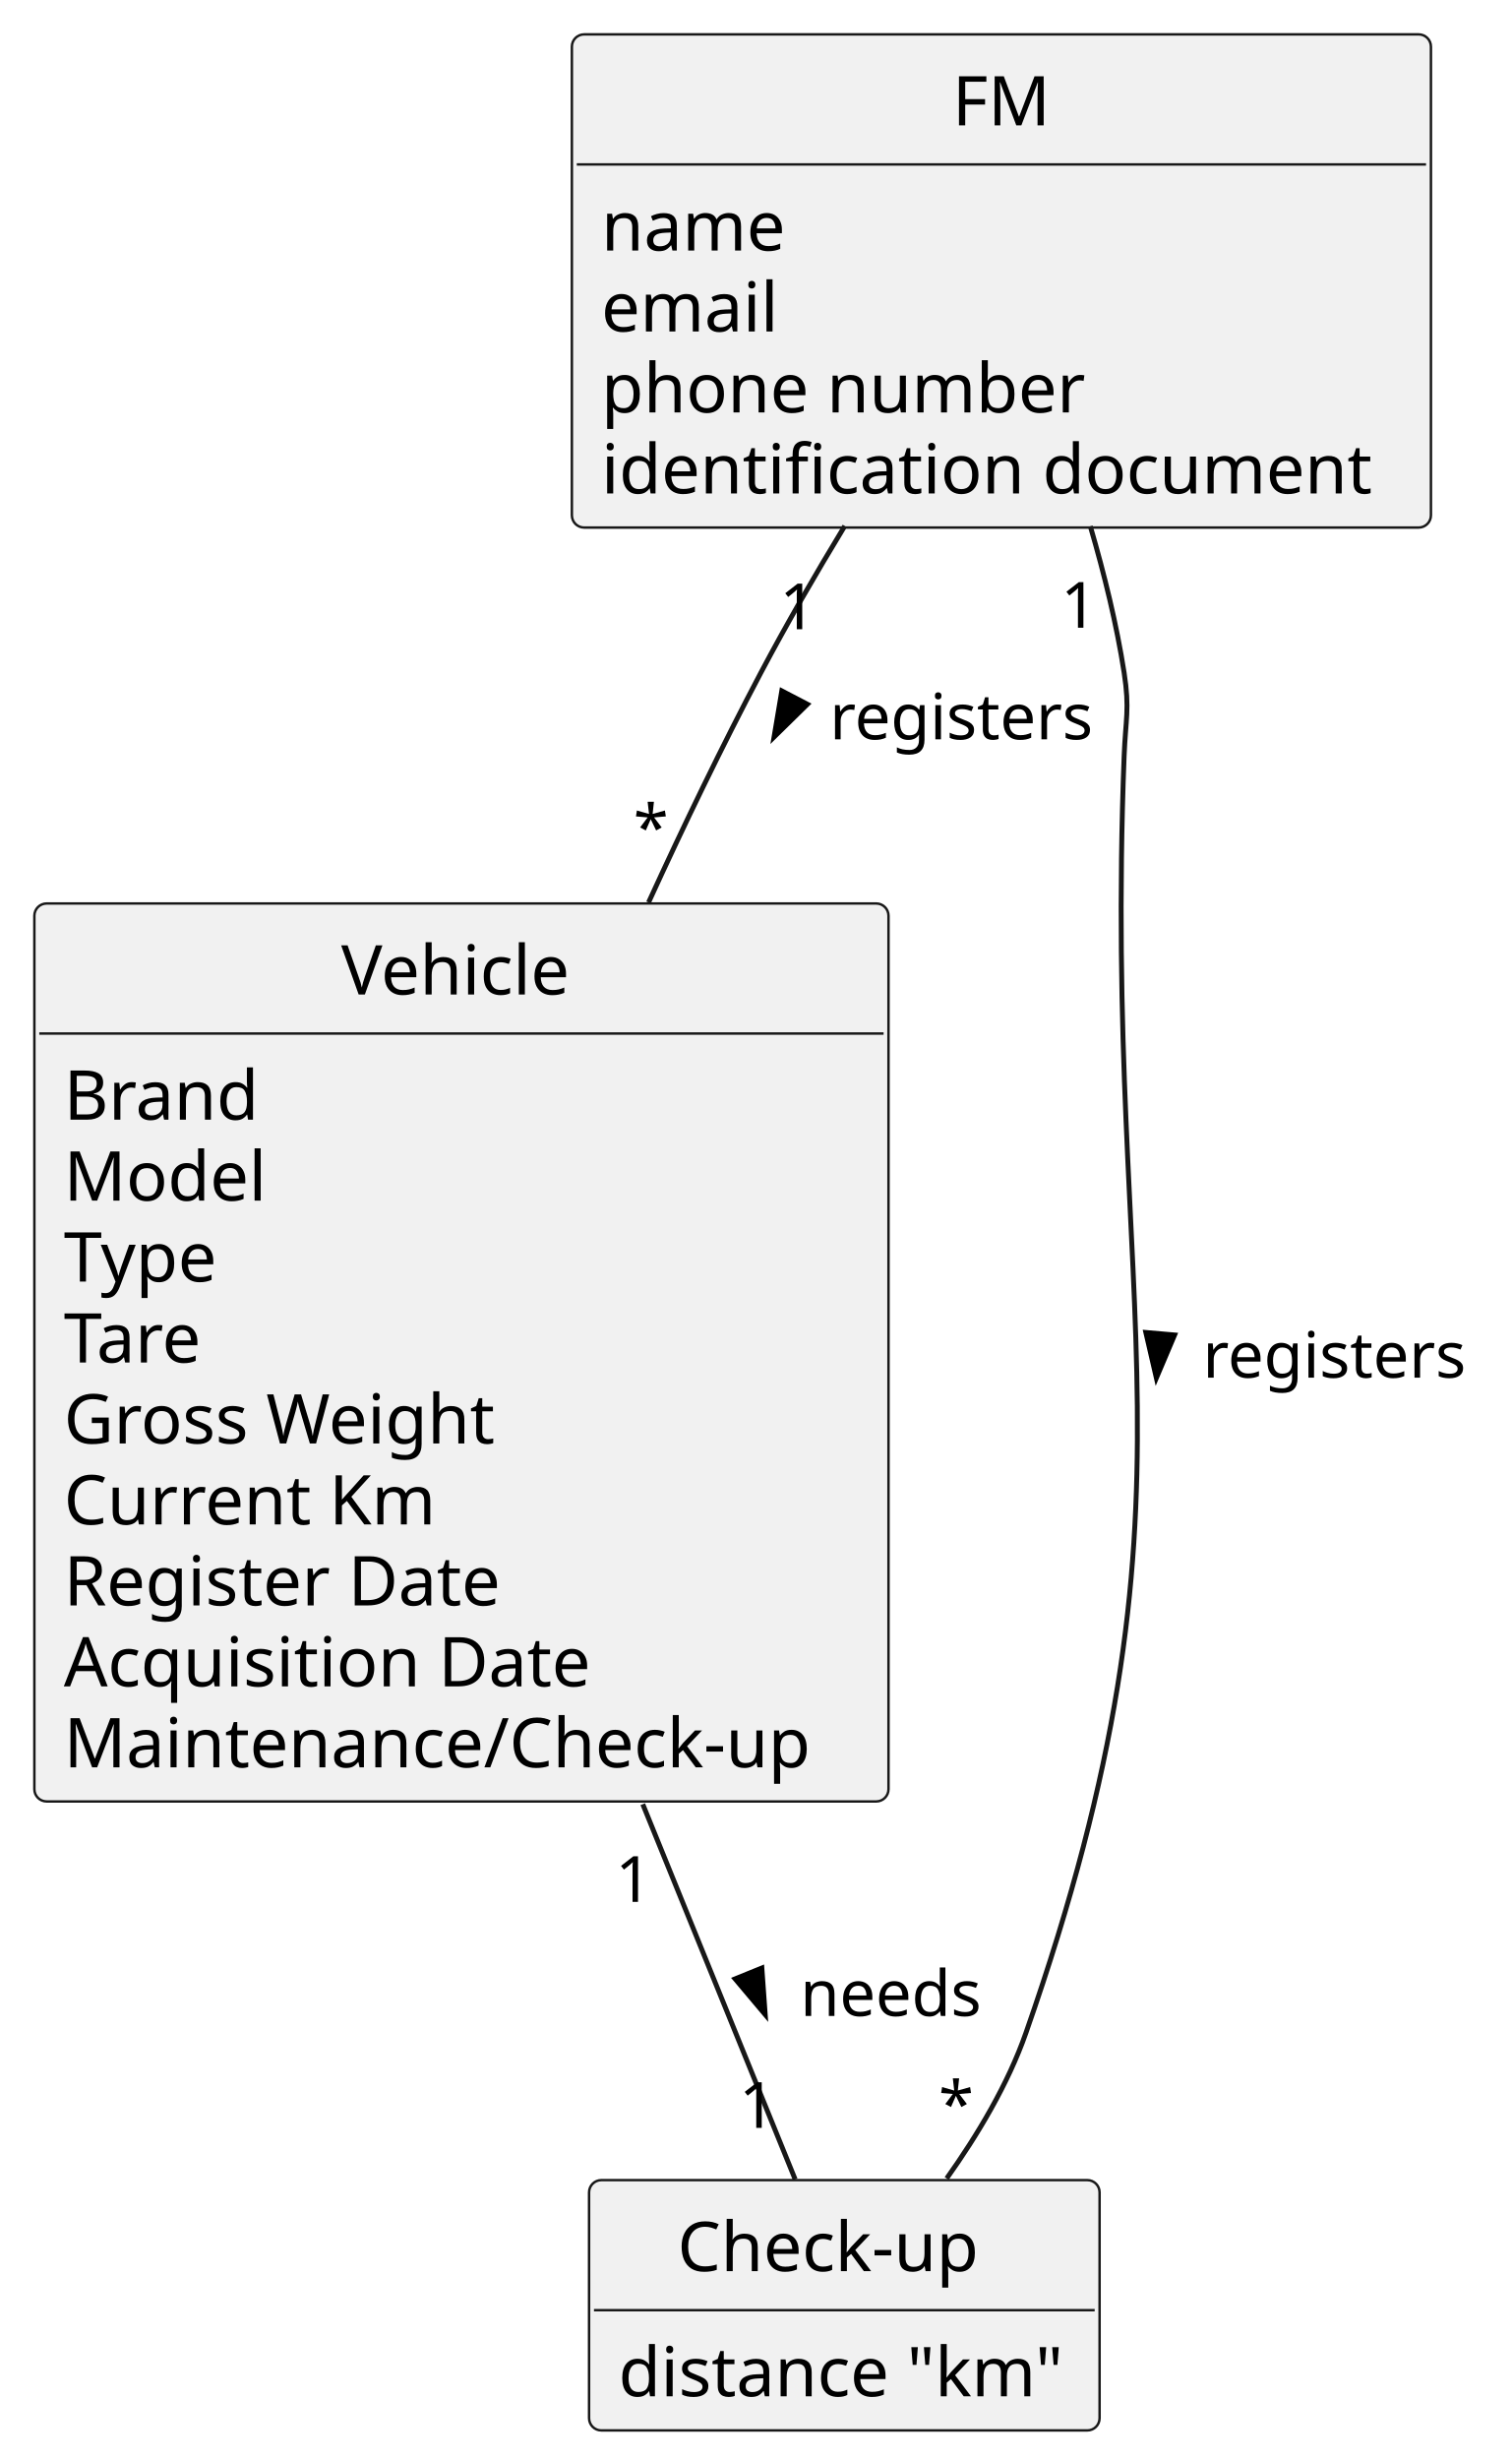
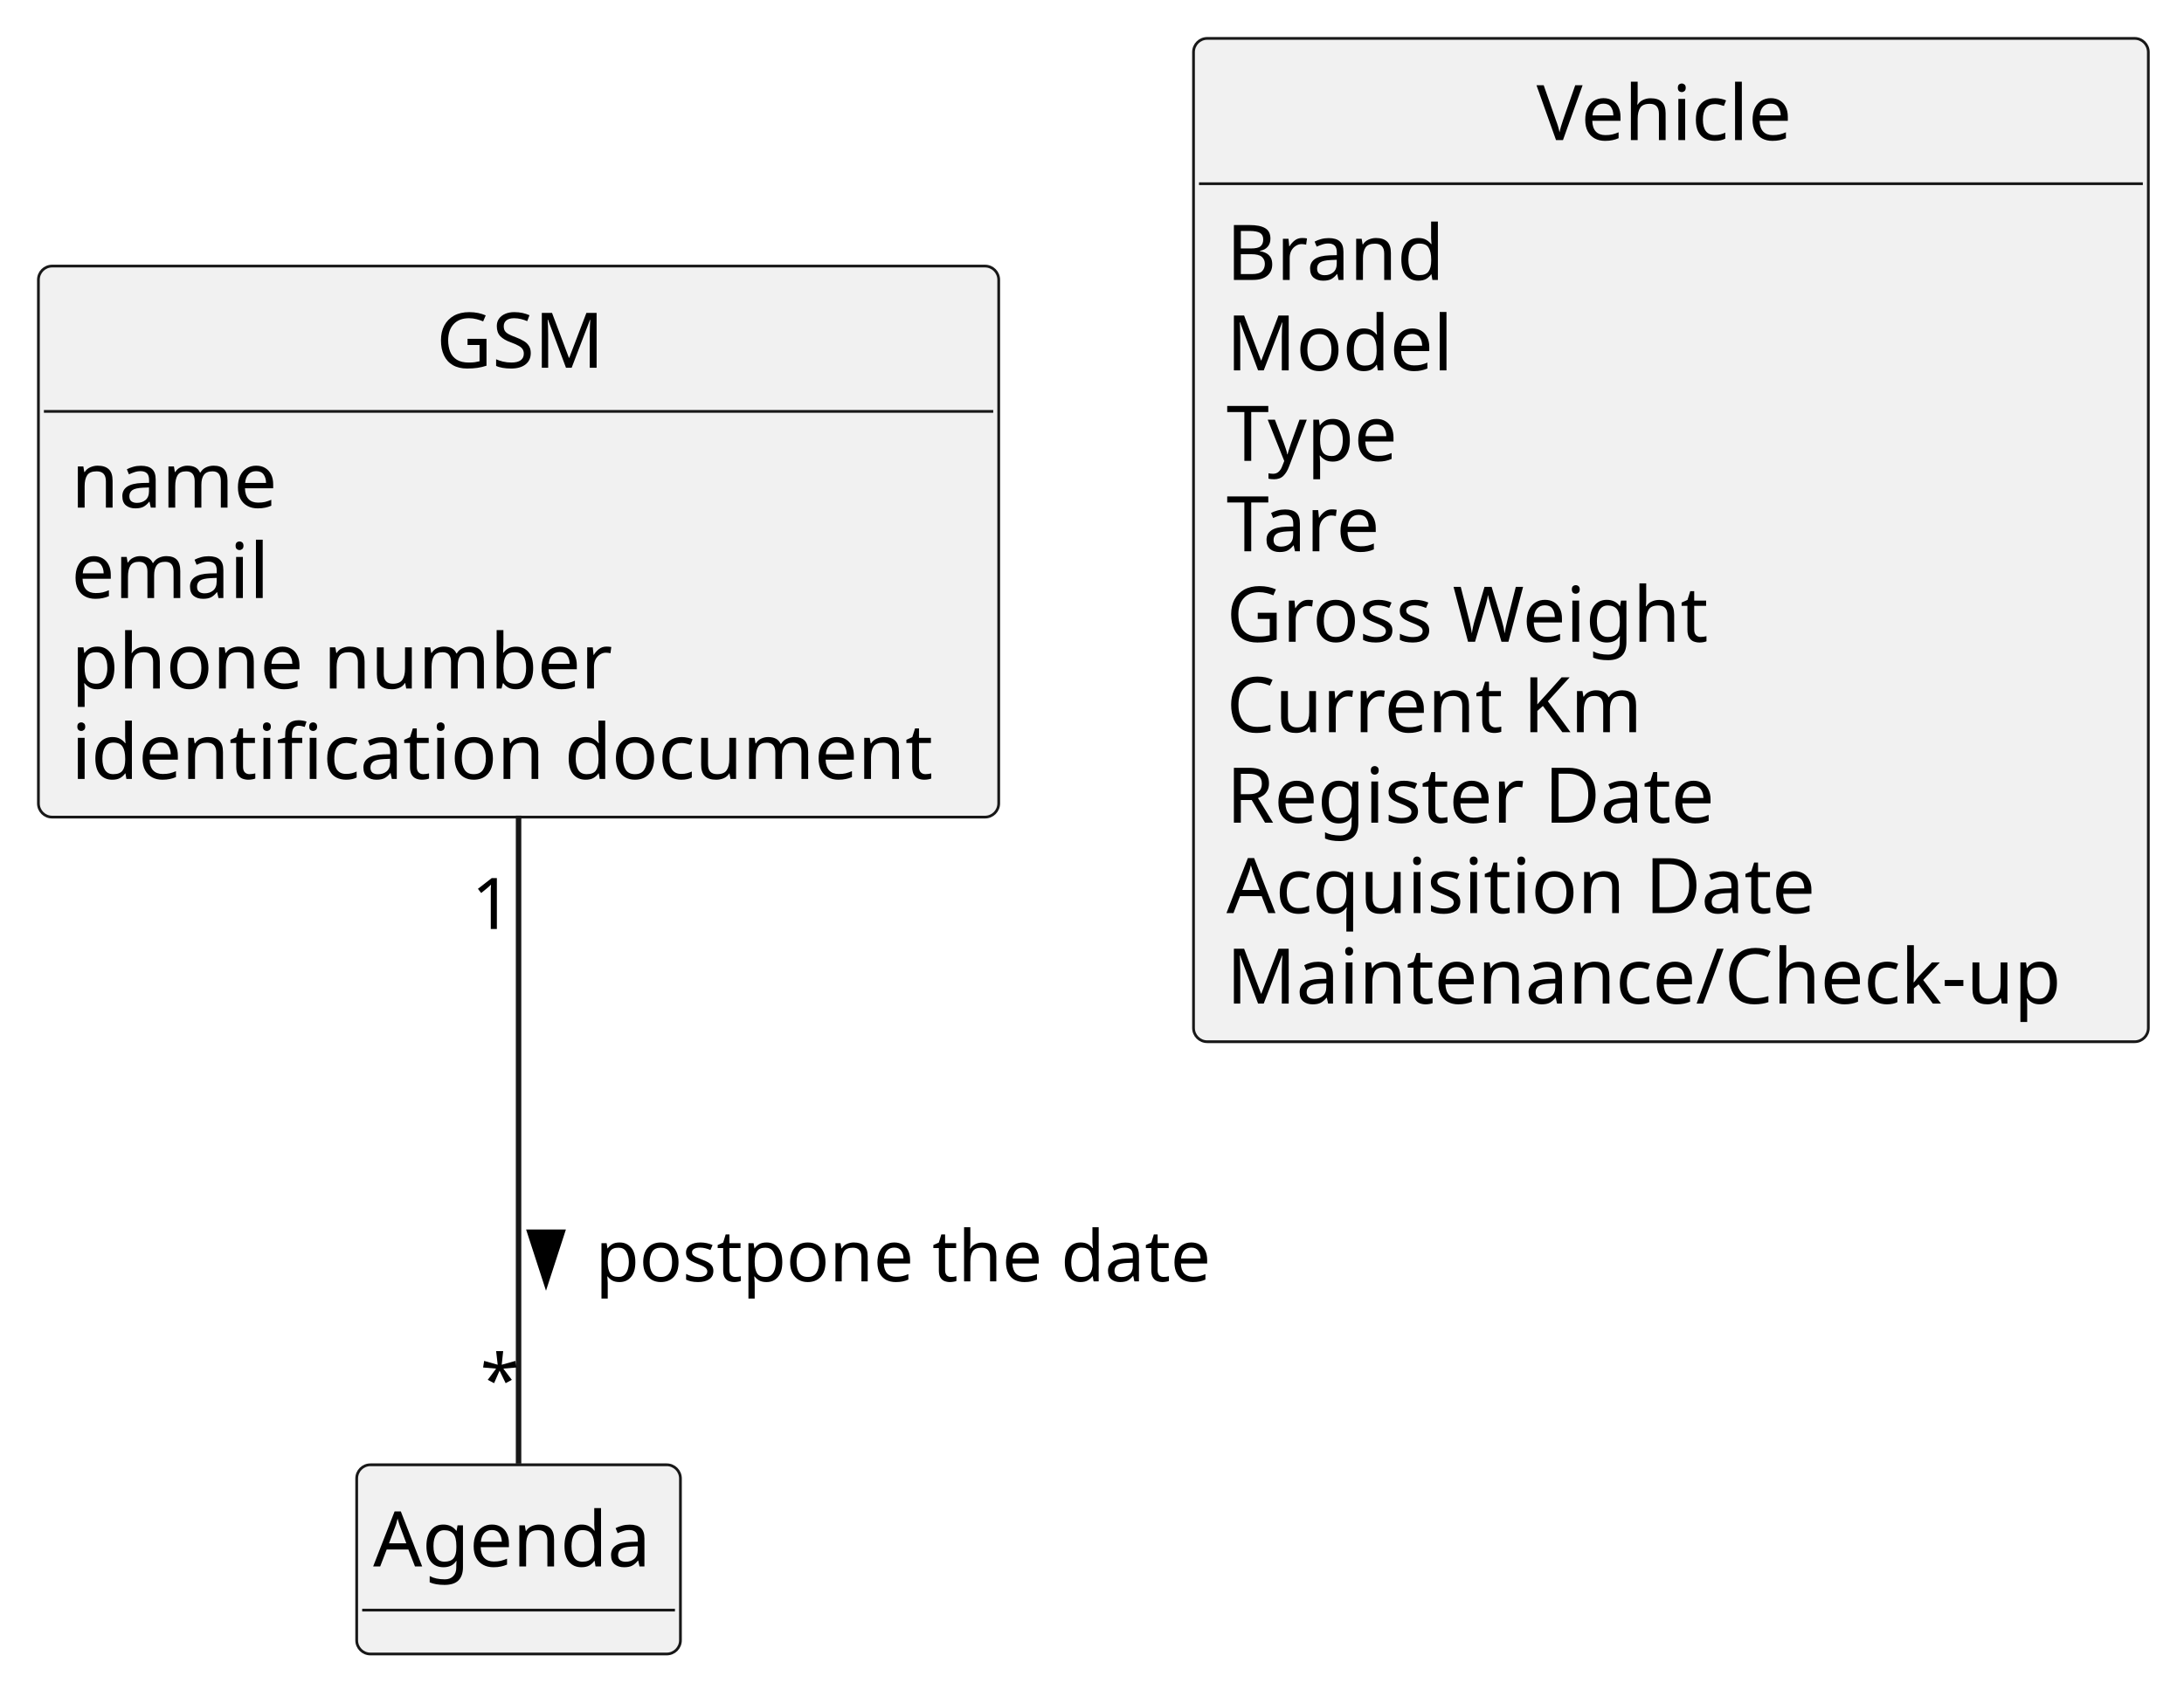
- <svg xmlns="http://www.w3.org/2000/svg" contentStyleType="text/css" height="501px" preserveAspectRatio="none" style="width:308px;height:501px;background:#FFFFFF;" version="1.1" viewBox="0 0 308 501" width="308px" zoomAndPan="magnify">
+ <svg xmlns="http://www.w3.org/2000/svg" contentStyleType="text/css" height="308px" preserveAspectRatio="none" style="width:398px;height:308px;background:#FFFFFF;" version="1.1" viewBox="0 0 398 308" width="398px" zoomAndPan="magnify">
  <defs />
  <g>
-     <g id="elem_FM">
-       <rect codeLine="17" fill="#F1F1F1" height="100.441" id="FM" rx="2.5" ry="2.5" style="stroke:#181818;stroke-width:0.5;" width="175" x="116.5" y="7" />
-       <text fill="#000000" font-family="sans-serif" font-size="14" lengthAdjust="spacing" textLength="20" x="194" y="25.535">FM</text>
-       <line style="stroke:#181818;stroke-width:0.5;" x1="117.5" x2="290.5" y1="33.488" y2="33.488" />
-       <text fill="#000000" font-family="sans-serif" font-size="14" lengthAdjust="spacing" textLength="38" x="122.5" y="51.023">name</text>
-       <text fill="#000000" font-family="sans-serif" font-size="14" lengthAdjust="spacing" textLength="37" x="122.5" y="67.512">email</text>
-       <text fill="#000000" font-family="sans-serif" font-size="14" lengthAdjust="spacing" textLength="102" x="122.5" y="84">phone number</text>
-       <text fill="#000000" font-family="sans-serif" font-size="14" lengthAdjust="spacing" textLength="163" x="122.5" y="100.488">identification document</text>
+     <g id="elem_GSM">
+       <rect codeLine="17" fill="#F1F1F1" height="100.441" id="GSM" rx="2.5" ry="2.5" style="stroke:#181818;stroke-width:0.5;" width="175" x="7" y="48.5" />
+       <text fill="#000000" font-family="sans-serif" font-size="14" lengthAdjust="spacing" textLength="30" x="79.5" y="67.035">GSM</text>
+       <line style="stroke:#181818;stroke-width:0.5;" x1="8" x2="181" y1="74.988" y2="74.988" />
+       <text fill="#000000" font-family="sans-serif" font-size="14" lengthAdjust="spacing" textLength="38" x="13" y="92.523">name</text>
+       <text fill="#000000" font-family="sans-serif" font-size="14" lengthAdjust="spacing" textLength="37" x="13" y="109.012">email</text>
+       <text fill="#000000" font-family="sans-serif" font-size="14" lengthAdjust="spacing" textLength="102" x="13" y="125.5">phone number</text>
+       <text fill="#000000" font-family="sans-serif" font-size="14" lengthAdjust="spacing" textLength="163" x="13" y="141.988">identification document</text>
    </g>
    <g id="elem_Vehicle">
-       <rect codeLine="25" fill="#F1F1F1" height="182.883" id="Vehicle" rx="2.5" ry="2.5" style="stroke:#181818;stroke-width:0.5;" width="174" x="7" y="184" />
-       <text fill="#000000" font-family="sans-serif" font-size="14" lengthAdjust="spacing" textLength="49" x="69.5" y="202.535">Vehicle</text>
-       <line style="stroke:#181818;stroke-width:0.5;" x1="8" x2="180" y1="210.488" y2="210.488" />
-       <text fill="#000000" font-family="sans-serif" font-size="14" lengthAdjust="spacing" textLength="40" x="13" y="228.023">Brand</text>
-       <text fill="#000000" font-family="sans-serif" font-size="14" lengthAdjust="spacing" textLength="42" x="13" y="244.512">Model</text>
-       <text fill="#000000" font-family="sans-serif" font-size="14" lengthAdjust="spacing" textLength="33" x="13" y="261">Type</text>
-       <text fill="#000000" font-family="sans-serif" font-size="14" lengthAdjust="spacing" textLength="31" x="13" y="277.488">Tare</text>
-       <text fill="#000000" font-family="sans-serif" font-size="14" lengthAdjust="spacing" textLength="90" x="13" y="293.977">Gross Weight</text>
-       <text fill="#000000" font-family="sans-serif" font-size="14" lengthAdjust="spacing" textLength="79" x="13" y="310.465">Current Km</text>
-       <text fill="#000000" font-family="sans-serif" font-size="14" lengthAdjust="spacing" textLength="91" x="13" y="326.953">Register Date</text>
-       <text fill="#000000" font-family="sans-serif" font-size="14" lengthAdjust="spacing" textLength="112" x="13" y="343.441">Acquisition Date</text>
-       <text fill="#000000" font-family="sans-serif" font-size="14" lengthAdjust="spacing" textLength="162" x="13" y="359.93">Maintenance/Check-up</text>
+       <rect codeLine="25" fill="#F1F1F1" height="182.883" id="Vehicle" rx="2.5" ry="2.5" style="stroke:#181818;stroke-width:0.5;" width="174" x="217.5" y="7" />
+       <text fill="#000000" font-family="sans-serif" font-size="14" lengthAdjust="spacing" textLength="49" x="280" y="25.535">Vehicle</text>
+       <line style="stroke:#181818;stroke-width:0.5;" x1="218.5" x2="390.5" y1="33.488" y2="33.488" />
+       <text fill="#000000" font-family="sans-serif" font-size="14" lengthAdjust="spacing" textLength="40" x="223.5" y="51.023">Brand</text>
+       <text fill="#000000" font-family="sans-serif" font-size="14" lengthAdjust="spacing" textLength="42" x="223.5" y="67.512">Model</text>
+       <text fill="#000000" font-family="sans-serif" font-size="14" lengthAdjust="spacing" textLength="33" x="223.5" y="84">Type</text>
+       <text fill="#000000" font-family="sans-serif" font-size="14" lengthAdjust="spacing" textLength="31" x="223.5" y="100.488">Tare</text>
+       <text fill="#000000" font-family="sans-serif" font-size="14" lengthAdjust="spacing" textLength="90" x="223.5" y="116.977">Gross Weight</text>
+       <text fill="#000000" font-family="sans-serif" font-size="14" lengthAdjust="spacing" textLength="79" x="223.5" y="133.465">Current Km</text>
+       <text fill="#000000" font-family="sans-serif" font-size="14" lengthAdjust="spacing" textLength="91" x="223.5" y="149.953">Register Date</text>
+       <text fill="#000000" font-family="sans-serif" font-size="14" lengthAdjust="spacing" textLength="112" x="223.5" y="166.441">Acquisition Date</text>
+       <text fill="#000000" font-family="sans-serif" font-size="14" lengthAdjust="spacing" textLength="162" x="223.5" y="182.93">Maintenance/Check-up</text>
    </g>
-     <g id="elem_Check-up">
-       <rect codeLine="37" fill="#F1F1F1" height="50.977" id="Check-up" rx="2.5" ry="2.5" style="stroke:#181818;stroke-width:0.5;" width="104" x="120" y="444" />
-       <text fill="#000000" font-family="sans-serif" font-size="14" lengthAdjust="spacing" textLength="68" x="138" y="462.535">Check-up</text>
-       <line style="stroke:#181818;stroke-width:0.5;" x1="121" x2="223" y1="470.488" y2="470.488" />
-       <text fill="#000000" font-family="sans-serif" font-size="14" lengthAdjust="spacing" textLength="92" x="126" y="488.023">distance "km"</text>
+     <g id="elem_Agenda">
+       <rect codeLine="37" fill="#F1F1F1" height="34.488" id="Agenda" rx="2.5" ry="2.5" style="stroke:#181818;stroke-width:0.5;" width="59" x="65" y="267" />
+       <text fill="#000000" font-family="sans-serif" font-size="14" lengthAdjust="spacing" textLength="53" x="68" y="285.535">Agenda</text>
+       <line style="stroke:#181818;stroke-width:0.5;" x1="66" x2="123" y1="293.488" y2="293.488" />
    </g>
-     <g id="link_FM_Vehicle">
-       <path codeLine="43" d="M172.09,107.12 C166.16,116.88 160.21,127.16 155,137 C147.13,151.89 139.35,168.01 132.12,183.79 " fill="none" id="FM-Vehicle" style="stroke:#181818;stroke-width:1.0;" />
-       <polygon fill="#000000" points="157.689,150.089,164.476,143.427,159.264,140.71,157.689,150.089" style="stroke:#000000;stroke-width:1.0;" />
-       <text fill="#000000" font-family="sans-serif" font-size="13" lengthAdjust="spacing" textLength="55" x="169" y="150.568">registers</text>
-       <text fill="#000000" font-family="sans-serif" font-size="13" lengthAdjust="spacing" textLength="8" x="158.816" y="128.142">1</text>
-       <text fill="#000000" font-family="sans-serif" font-size="13" lengthAdjust="spacing" textLength="6" x="129.028" y="173.16">*</text>
-     </g>
-     <g id="link_FM_Check-up">
-       <path codeLine="44" d="M222.11,107.17 C224.97,116.93 227.48,127.19 229,137 C230.15,144.47 229.29,146.45 229,154 C224.55,269.81 247.28,304.61 209,414 C205.34,424.47 199.14,434.83 192.85,443.66 " fill="none" id="FM-Check-up" style="stroke:#181818;stroke-width:1.0;" />
-       <polygon fill="#000000" points="235.567,280.637,239.278,271.88,233.423,271.371,235.567,280.637" style="stroke:#000000;stroke-width:1.0;" />
-       <text fill="#000000" font-family="sans-serif" font-size="13" lengthAdjust="spacing" textLength="55" x="245" y="280.568">registers</text>
-       <text fill="#000000" font-family="sans-serif" font-size="13" lengthAdjust="spacing" textLength="8" x="216.094" y="127.839">1</text>
-       <text fill="#000000" font-family="sans-serif" font-size="13" lengthAdjust="spacing" textLength="6" x="191.201" y="433.142">*</text>
-     </g>
-     <g id="link_Vehicle_Check-up">
-       <path codeLine="45" d="M130.94,367.44 C142.36,395.55 154.02,424.24 161.98,443.83 " fill="none" id="Vehicle-Check-up" style="stroke:#181818;stroke-width:1.0;" />
-       <polygon fill="#000000" points="155.882,410.288,155.2,400.801,149.755,403.014,155.882,410.288" style="stroke:#000000;stroke-width:1.0;" />
-       <text fill="#000000" font-family="sans-serif" font-size="13" lengthAdjust="spacing" textLength="37" x="163" y="410.568">needs</text>
-       <text fill="#000000" font-family="sans-serif" font-size="13" lengthAdjust="spacing" textLength="8" x="125.359" y="387.327">1</text>
-       <text fill="#000000" font-family="sans-serif" font-size="13" lengthAdjust="spacing" textLength="8" x="150.563" y="433.354">1</text>
+     <g id="link_GSM_Agenda">
+       <path codeLine="43" d="M94.5,148.67 C94.5,187.95 94.5,240.61 94.5,266.8 " fill="none" id="GSM-Agenda" style="stroke:#181818;stroke-width:1.0;" />
+       <polygon fill="#000000" points="99.5,233.655,102.439,224.61,96.561,224.61,99.5,233.655" style="stroke:#000000;stroke-width:1.0;" />
+       <text fill="#000000" font-family="sans-serif" font-size="13" lengthAdjust="spacing" textLength="114" x="108.5" y="233.568">postpone the date</text>
+       <text fill="#000000" font-family="sans-serif" font-size="13" lengthAdjust="spacing" textLength="8" x="85.938" y="169.339">1</text>
+       <text fill="#000000" font-family="sans-serif" font-size="13" lengthAdjust="spacing" textLength="6" x="87.506" y="256.157">*</text>
    </g>
  </g>
</svg>
